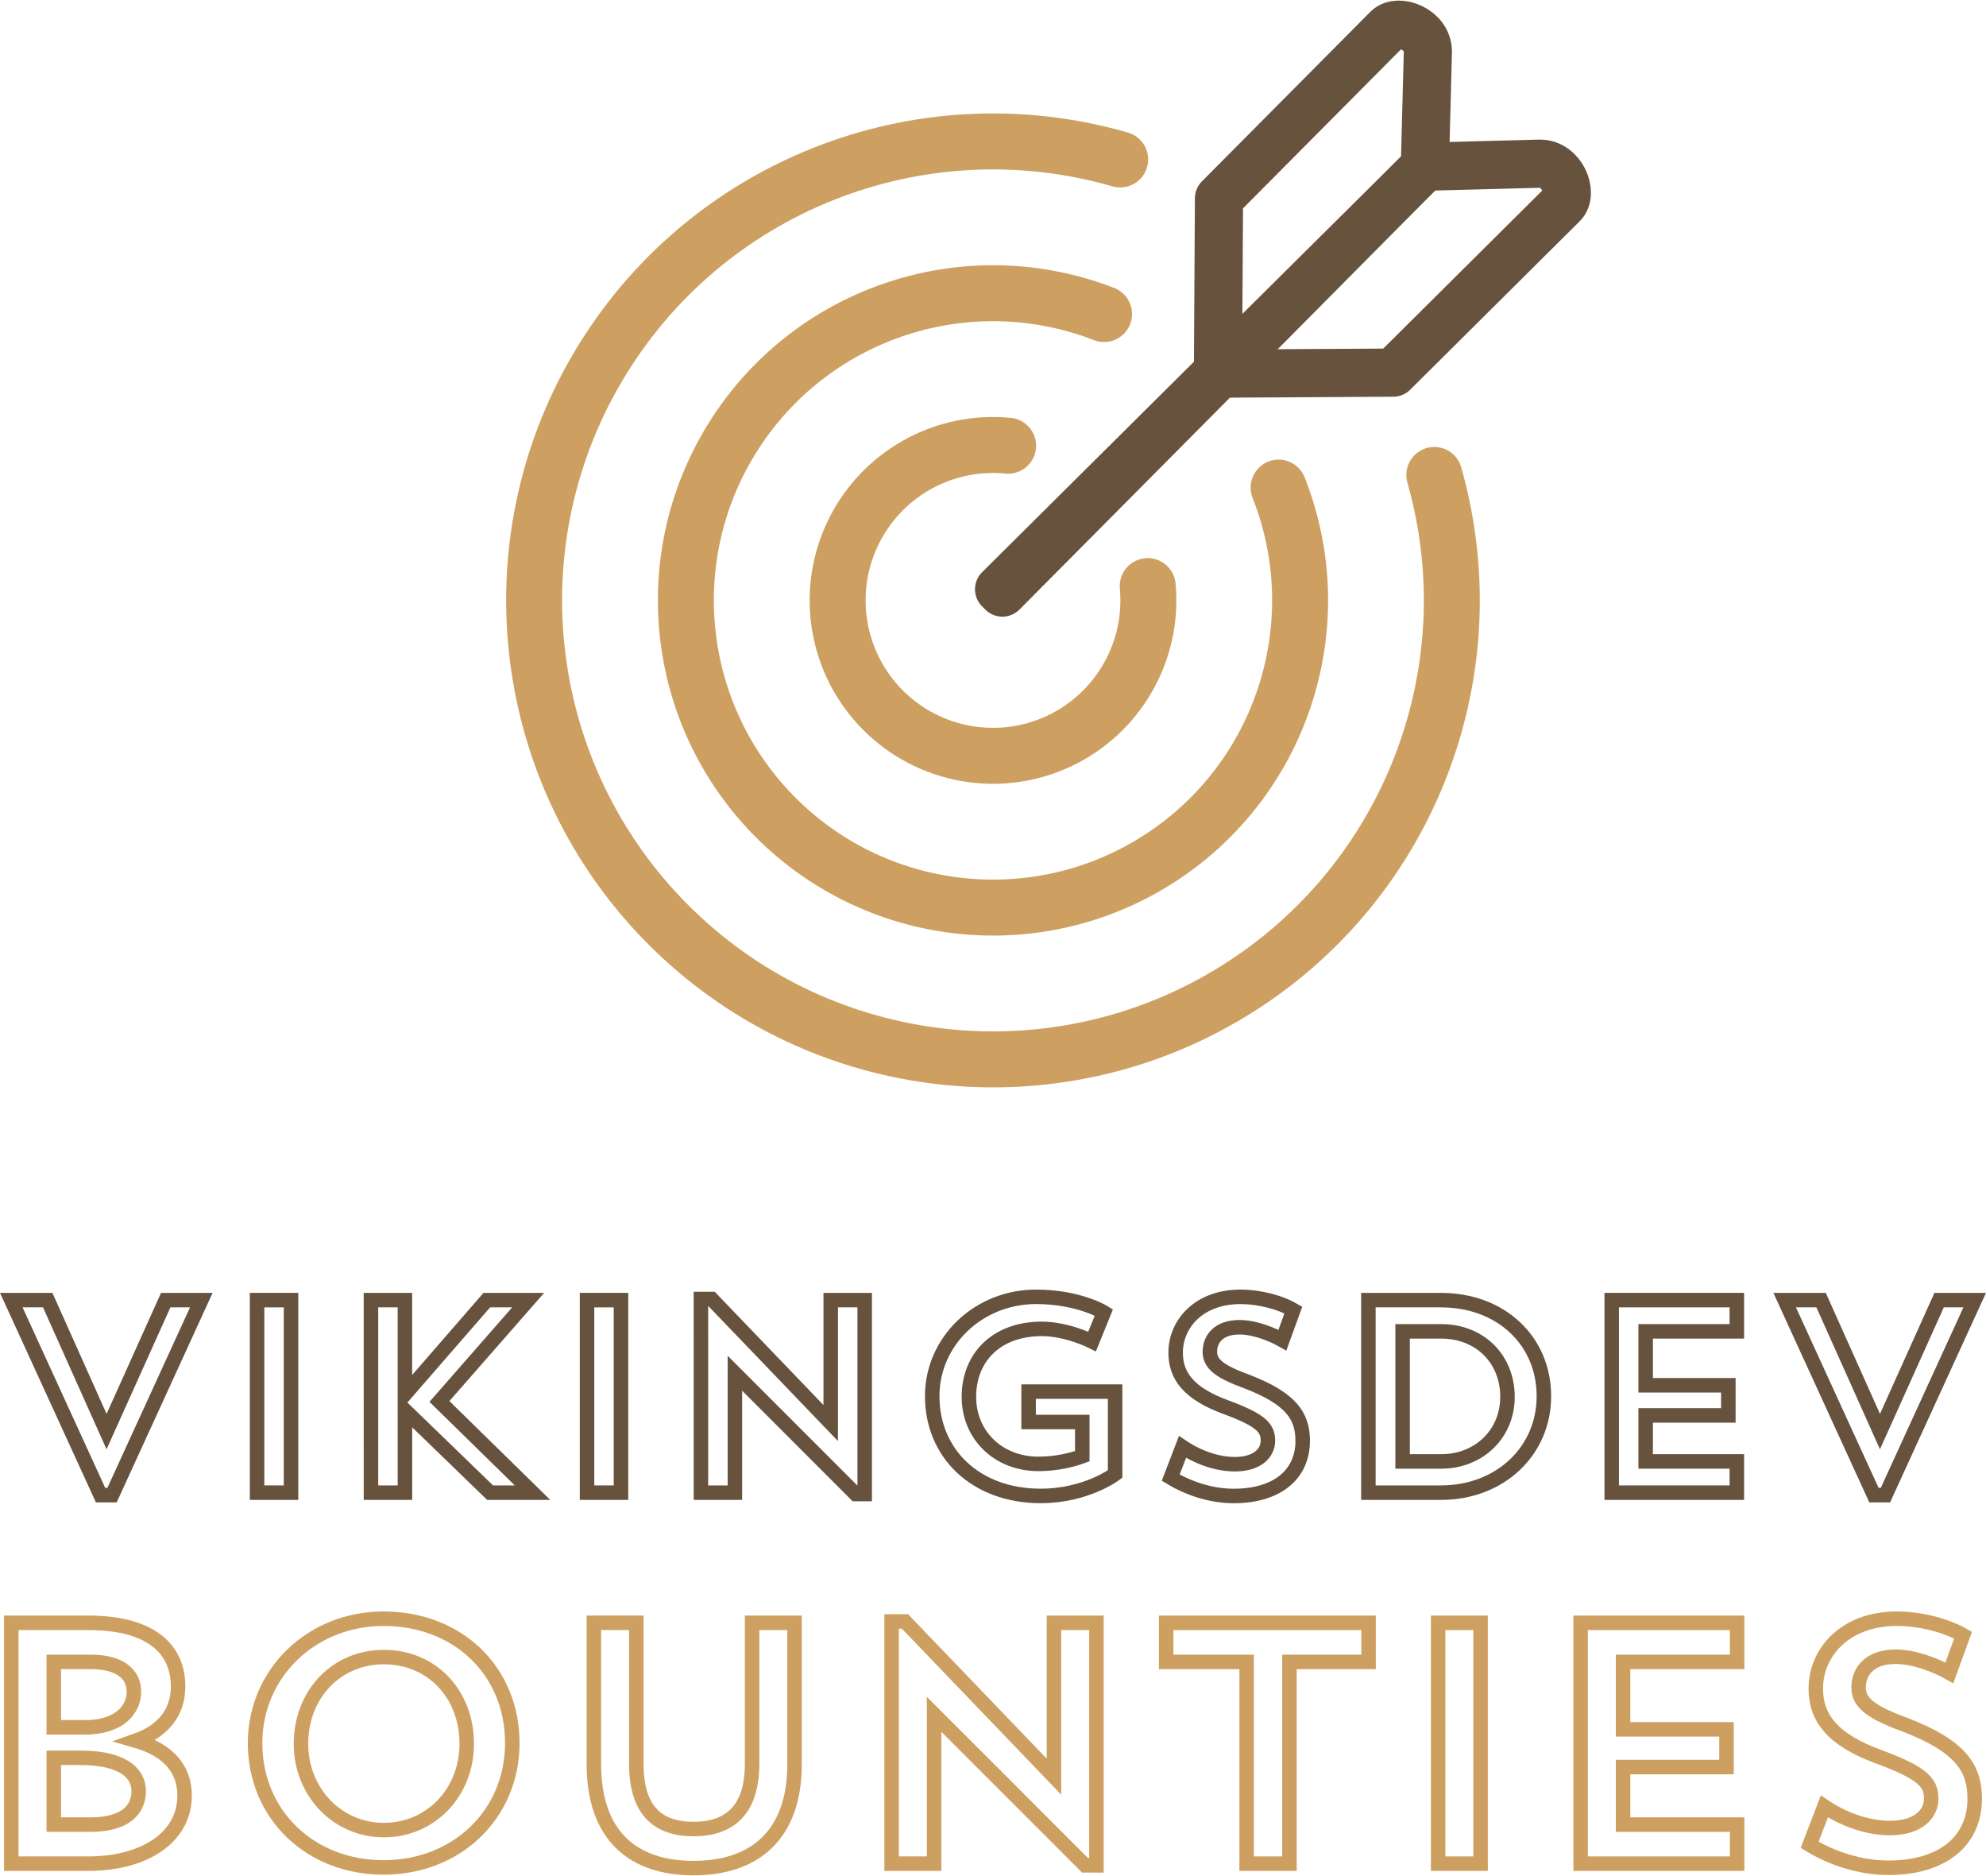
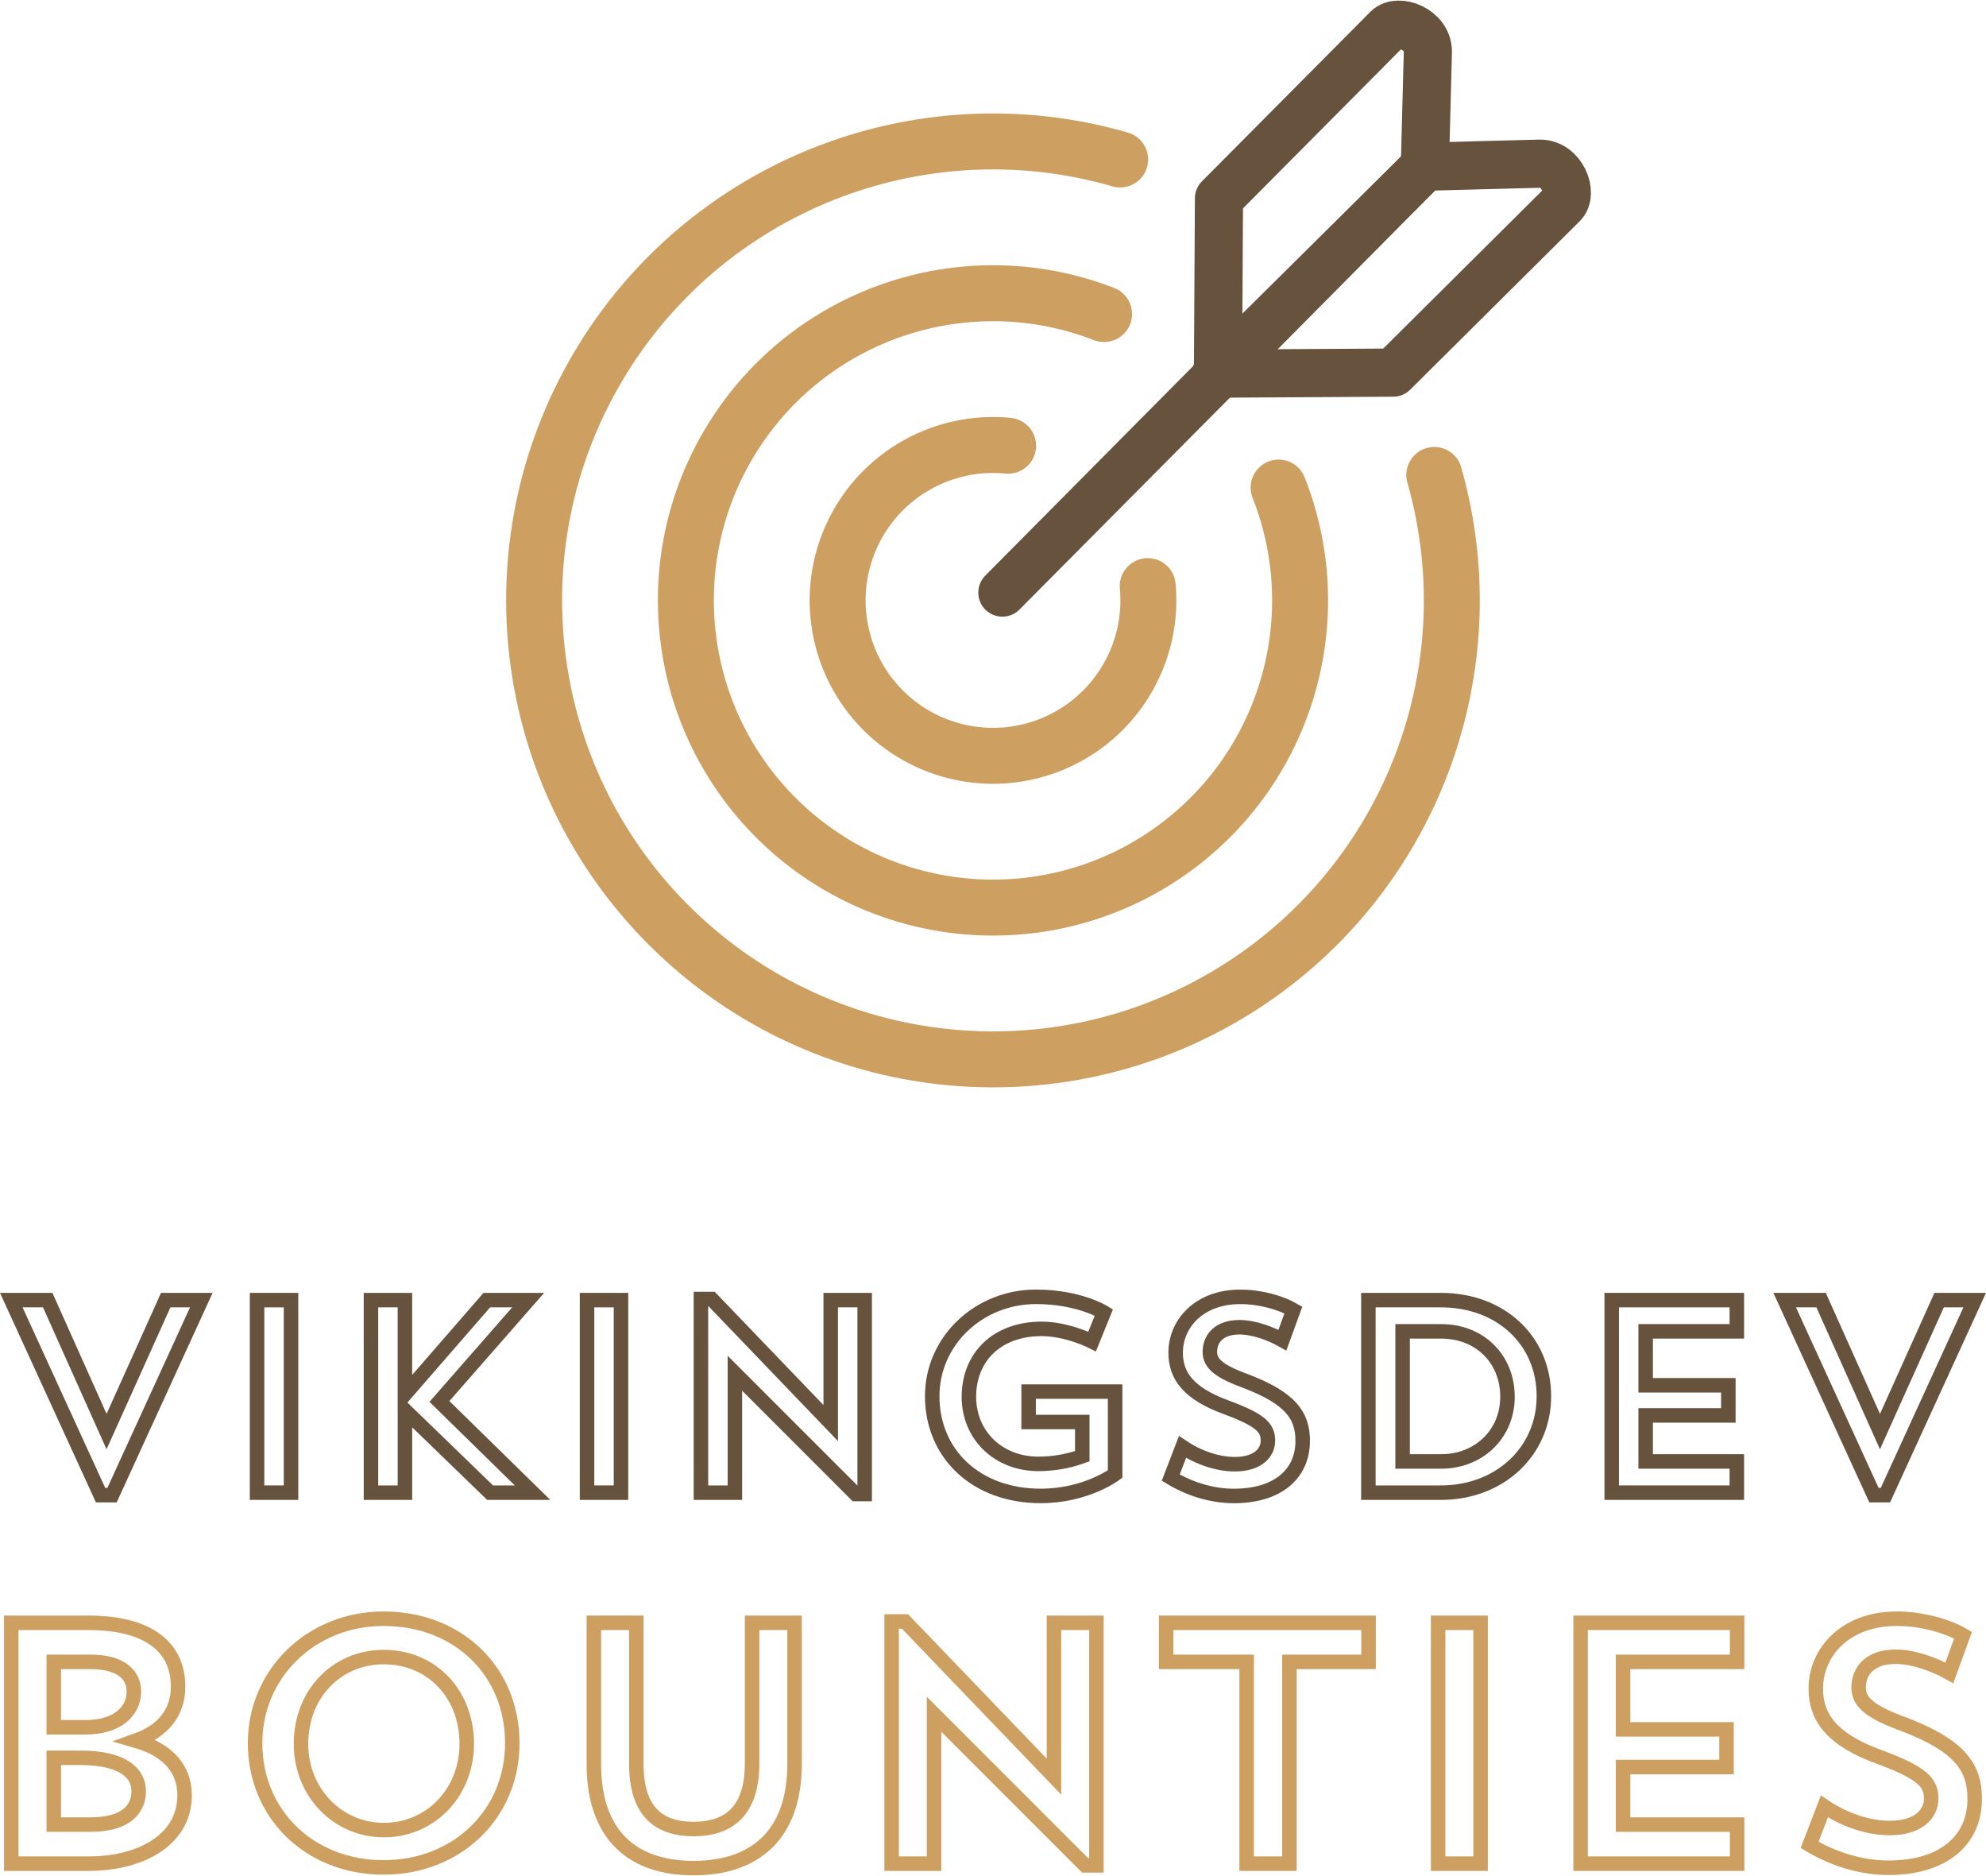
- <svg xmlns="http://www.w3.org/2000/svg" width="137.024mm" height="129.361mm" viewBox="0 0 137.024 129.361" version="1.1" id="svg2673">
+ <svg xmlns="http://www.w3.org/2000/svg" width="50%" height="129.361mm" viewBox="0 0 137.024 129.361" version="1.1" id="svg2673">
  <defs id="defs2667" />
-   <g id="layer1" transform="translate(132.2295,-77.33123)" style="opacity:0.87">
-     <path style="fill:none;stroke:#503821;stroke-width:3.323;stroke-linecap:round;stroke-linejoin:round;stroke-miterlimit:4;stroke-dasharray:none;stroke-opacity:1" d="m -63.071,118.207 14.875,-14.974 0.07,-12.219 11.63,-11.704 c 0.725,-0.725 2.783,0.029 2.783,1.582 l -0.208,7.938 z" id="path1474" />
-     <path id="path1564" d="m -33.27,110.093 a 31.656,31.658 0 0 1 -14.443,35.967 31.656,31.658 0 0 1 -38.437,-4.972 31.656,31.658 0 0 1 -4.817,-38.458 31.656,31.658 0 0 1 36.023,-14.299" style="opacity:1;fill:none;fill-opacity:1;stroke:#c69249;stroke-width:3.861;stroke-linecap:round;stroke-linejoin:round;stroke-miterlimit:4;stroke-dasharray:none;stroke-dashoffset:0;stroke-opacity:1" />
-     <path id="path1584" d="m -44.012,110.964 a 21.189,21.189 0 0 1 -8.055,25.481 21.189,21.189 0 0 1 -26.589,-2.669 21.189,21.189 0 0 1 -2.83,-26.573 21.189,21.189 0 0 1 25.43,-8.21" style="opacity:1;fill:none;fill-opacity:1;stroke:#c69249;stroke-width:3.861;stroke-linecap:round;stroke-linejoin:round;stroke-miterlimit:4;stroke-dasharray:none;stroke-opacity:1" />
-     <path id="path1588" d="m -53.043,117.761 a 10.72,10.721 0 0 1 -6.134,10.697 10.72,10.721 0 0 1 -12.141,-2.151 10.72,10.721 0 0 1 -2.086,-12.153 10.72,10.721 0 0 1 10.729,-6.077" style="opacity:1;fill:none;fill-opacity:1;stroke:#c69249;stroke-width:3.861;stroke-linecap:round;stroke-linejoin:round;stroke-miterlimit:4;stroke-dasharray:none;stroke-opacity:1" />
-     <path id="path1476" d="m -63.298,117.98 14.974,-14.875 12.219,-0.07 11.704,-11.63 c 0.725,-0.725 -0.029,-2.783 -1.582,-2.783 l -7.938,0.208 z" style="fill:none;stroke:#503821;stroke-width:3.323;stroke-linecap:round;stroke-linejoin:round;stroke-miterlimit:4;stroke-dasharray:none;stroke-opacity:1" />
-     <path d="m -128.938,167.013 h -2.513 l 6.159,13.451 h 0.793 l 6.159,-13.451 h -2.456 l -4.081,9.068 z" style="font-style:normal;font-variant:normal;font-weight:normal;font-stretch:normal;font-size:23.63px;line-height:125%;font-family:'Trend Sans';-inkscape-font-specification:'Trend Sans';text-align:center;letter-spacing:0px;word-spacing:0px;text-anchor:middle;fill:none;fill-opacity:1;stroke:#503821;stroke-width:1;stroke-miterlimit:4;stroke-dasharray:none;stroke-opacity:1" id="path1576" />
-     <path d="m -114.493,180.294 h 2.343 v -13.281 h -2.343 z" style="font-style:normal;font-variant:normal;font-weight:normal;font-stretch:normal;font-size:23.63px;line-height:125%;font-family:'Trend Sans';-inkscape-font-specification:'Trend Sans';text-align:center;letter-spacing:0px;word-spacing:0px;text-anchor:middle;fill:none;fill-opacity:1;stroke:#503821;stroke-width:1;stroke-miterlimit:4;stroke-dasharray:none;stroke-opacity:1" id="path1578" />
-     <path d="m -106.634,180.294 h 2.343 v -5.686 l 5.875,5.686 h 2.928 l -6.423,-6.291 6.121,-6.99 h -2.853 l -5.649,6.499 v -6.499 h -2.343 z" style="font-style:normal;font-variant:normal;font-weight:normal;font-stretch:normal;font-size:23.63px;line-height:125%;font-family:'Trend Sans';-inkscape-font-specification:'Trend Sans';text-align:center;letter-spacing:0px;word-spacing:0px;text-anchor:middle;fill:none;fill-opacity:1;stroke:#503821;stroke-width:1;stroke-miterlimit:4;stroke-dasharray:none;stroke-opacity:1" id="path1580" />
-     <path d="m -91.727,180.294 h 2.343 v -13.281 h -2.343 z" style="font-style:normal;font-variant:normal;font-weight:normal;font-stretch:normal;font-size:23.63px;line-height:125%;font-family:'Trend Sans';-inkscape-font-specification:'Trend Sans';text-align:center;letter-spacing:0px;word-spacing:0px;text-anchor:middle;fill:none;fill-opacity:1;stroke:#503821;stroke-width:1;stroke-miterlimit:4;stroke-dasharray:none;stroke-opacity:1" id="path1582" />
-     <path d="m -83.868,180.294 h 2.343 v -8.237 l 8.331,8.331 h 0.623 v -13.376 h -2.343 v 8.482 l -8.218,-8.558 h -0.737 z" style="font-style:normal;font-variant:normal;font-weight:normal;font-stretch:normal;font-size:23.63px;line-height:125%;font-family:'Trend Sans';-inkscape-font-specification:'Trend Sans';text-align:center;letter-spacing:0px;word-spacing:0px;text-anchor:middle;fill:none;fill-opacity:1;stroke:#503821;stroke-width:1;stroke-miterlimit:4;stroke-dasharray:none;stroke-opacity:1" id="path1584-3" />
-     <path d="m -61.261,173.323 v 2.097 h 3.703 v 2.361 c -0.718,0.264 -1.795,0.529 -3.023,0.529 -2.758,0 -4.799,-1.965 -4.799,-4.629 0,-2.72 1.908,-4.685 5.025,-4.685 1.757,0 3.476,0.869 3.476,0.869 l 0.812,-2.003 c 0,0 -1.719,-1.077 -4.685,-1.077 -3.93,0 -7.16,3.023 -7.16,6.858 0,3.93 2.985,6.877 7.481,6.877 3.155,0 5.139,-1.511 5.139,-1.511 v -5.686 z" style="font-style:normal;font-variant:normal;font-weight:normal;font-stretch:normal;font-size:23.63px;line-height:125%;font-family:'Trend Sans';-inkscape-font-specification:'Trend Sans';text-align:center;letter-spacing:0px;word-spacing:0px;text-anchor:middle;fill:none;fill-opacity:1;stroke:#503821;stroke-width:1;stroke-miterlimit:4;stroke-dasharray:none;stroke-opacity:1" id="path1586" />
-     <path d="m -42.351,176.705 c 0,-1.738 -0.85,-2.909 -3.816,-4.062 -1.87,-0.68 -2.588,-1.209 -2.588,-2.059 0,-0.926 0.642,-1.7 2.04,-1.7 1.02,0 2.191,0.453 2.966,0.888 l 0.756,-2.078 c -0.85,-0.491 -2.248,-0.907 -3.665,-0.907 -2.834,0 -4.458,1.851 -4.458,3.854 0,1.587 0.888,2.815 3.476,3.76 2.399,0.888 2.891,1.417 2.891,2.305 0,0.85 -0.718,1.625 -2.286,1.625 -1.19,0 -2.513,-0.453 -3.608,-1.19 l -0.812,2.116 c 1.209,0.737 2.777,1.266 4.345,1.266 2.966,0 4.761,-1.455 4.761,-3.816 z" style="font-style:normal;font-variant:normal;font-weight:normal;font-stretch:normal;font-size:23.63px;line-height:125%;font-family:'Trend Sans';-inkscape-font-specification:'Trend Sans';text-align:center;letter-spacing:0px;word-spacing:0px;text-anchor:middle;fill:none;fill-opacity:1;stroke:#503821;stroke-width:1;stroke-miterlimit:4;stroke-dasharray:none;stroke-opacity:1" id="path1588-6" />
-     <path d="m -37.818,180.294 h 5.006 c 4.062,0 7.103,-2.853 7.103,-6.65 0,-3.854 -2.985,-6.631 -7.103,-6.631 h -5.006 z m 5.025,-11.127 c 2.664,0 4.572,1.908 4.572,4.515 0,2.588 -2.003,4.459 -4.572,4.459 h -2.664 v -8.974 z" style="font-style:normal;font-variant:normal;font-weight:normal;font-stretch:normal;font-size:23.63px;line-height:125%;font-family:'Trend Sans';-inkscape-font-specification:'Trend Sans';text-align:center;letter-spacing:0px;word-spacing:0px;text-anchor:middle;fill:none;fill-opacity:1;stroke:#503821;stroke-width:1;stroke-miterlimit:4;stroke-dasharray:none;stroke-opacity:1" id="path1590" />
-     <path d="m -21.03,180.294 h 8.634 v -2.154 h -6.291 v -3.174 h 5.705 v -2.078 h -5.705 v -3.722 h 6.291 v -2.154 h -8.634 z" style="font-style:normal;font-variant:normal;font-weight:normal;font-stretch:normal;font-size:23.63px;line-height:125%;font-family:'Trend Sans';-inkscape-font-specification:'Trend Sans';text-align:center;letter-spacing:0px;word-spacing:0px;text-anchor:middle;fill:none;fill-opacity:1;stroke:#503821;stroke-width:1;stroke-miterlimit:4;stroke-dasharray:none;stroke-opacity:1" id="path1592" />
-     <path d="m -6.583,167.013 h -2.513 l 6.159,13.451 h 0.793 l 6.159,-13.451 H 1.56 l -4.081,9.068 z" style="font-style:normal;font-variant:normal;font-weight:normal;font-stretch:normal;font-size:23.63px;line-height:125%;font-family:'Trend Sans';-inkscape-font-specification:'Trend Sans';text-align:center;letter-spacing:0px;word-spacing:0px;text-anchor:middle;fill:none;fill-opacity:1;stroke:#503821;stroke-width:1;stroke-miterlimit:4;stroke-dasharray:none;stroke-opacity:1" id="path1594" />
-     <path d="m -131.451,205.885 h 5.317 c 3.781,0 6.64,-1.749 6.64,-4.702 0,-1.772 -1.063,-3.119 -3.356,-3.781 1.867,-0.662 2.907,-1.938 2.907,-3.734 0,-2.623 -1.914,-4.395 -6.191,-4.395 h -5.317 z m 4.75,-7.302 c 3.096,0 4.041,1.158 4.041,2.292 0,1.229 -0.851,2.316 -3.332,2.316 h -2.528 v -4.608 z m 0.709,-6.616 c 2.15,0 3.001,0.921 3.001,2.056 0,1.252 -1.04,2.481 -3.426,2.458 h -2.103 v -4.513 z" style="font-style:normal;font-variant:normal;font-weight:normal;font-stretch:normal;font-size:23.63px;line-height:125%;font-family:'Trend Sans';-inkscape-font-specification:'Trend Sans';text-align:center;letter-spacing:0px;word-spacing:0px;text-anchor:middle;fill:none;fill-opacity:1;stroke:#c69249;stroke-width:1;stroke-miterlimit:4;stroke-dasharray:none;stroke-opacity:1" id="path1596" />
-     <path d="m -114.63,197.567 c 0,4.915 3.781,8.578 8.861,8.578 5.08,0 8.885,-3.686 8.885,-8.578 0,-4.962 -3.734,-8.578 -8.885,-8.578 -4.986,0 -8.861,3.781 -8.861,8.578 z m 3.167,0.047 c 0,-3.403 2.434,-5.979 5.718,-5.979 3.332,0 5.719,2.576 5.719,5.979 0,3.379 -2.505,5.955 -5.719,5.955 -3.214,0 -5.718,-2.623 -5.718,-5.955 z" style="font-style:normal;font-variant:normal;font-weight:normal;font-stretch:normal;font-size:23.63px;line-height:125%;font-family:'Trend Sans';-inkscape-font-specification:'Trend Sans';text-align:center;letter-spacing:0px;word-spacing:0px;text-anchor:middle;fill:none;fill-opacity:1;stroke:#c69249;stroke-width:1;stroke-miterlimit:4;stroke-dasharray:none;stroke-opacity:1" id="path1598" />
-     <path d="m -91.256,199.008 c 0,4.962 2.717,7.184 6.876,7.184 4.159,0 6.971,-2.221 6.971,-7.184 v -9.736 h -2.93 v 9.712 c 0,3.19 -1.536,4.513 -4.041,4.513 -2.505,0 -3.946,-1.323 -3.946,-4.49 v -9.736 h -2.93 z" style="font-style:normal;font-variant:normal;font-weight:normal;font-stretch:normal;font-size:23.63px;line-height:125%;font-family:'Trend Sans';-inkscape-font-specification:'Trend Sans';text-align:center;letter-spacing:0px;word-spacing:0px;text-anchor:middle;fill:none;fill-opacity:1;stroke:#c69249;stroke-width:1;stroke-miterlimit:4;stroke-dasharray:none;stroke-opacity:1" id="path1600" />
-     <path d="m -70.713,205.885 h 2.93 v -10.303 l 10.421,10.421 h 0.78 v -16.73 h -2.93 v 10.61 l -10.279,-10.704 h -0.922 z" style="font-style:normal;font-variant:normal;font-weight:normal;font-stretch:normal;font-size:23.63px;line-height:125%;font-family:'Trend Sans';-inkscape-font-specification:'Trend Sans';text-align:center;letter-spacing:0px;word-spacing:0px;text-anchor:middle;fill:none;fill-opacity:1;stroke:#c69249;stroke-width:1;stroke-miterlimit:4;stroke-dasharray:none;stroke-opacity:1" id="path1602" />
-     <path d="m -51.771,191.967 h 5.553 v 13.918 h 2.954 v -13.918 h 5.459 v -2.694 h -13.966 z" style="font-style:normal;font-variant:normal;font-weight:normal;font-stretch:normal;font-size:23.63px;line-height:125%;font-family:'Trend Sans';-inkscape-font-specification:'Trend Sans';text-align:center;letter-spacing:0px;word-spacing:0px;text-anchor:middle;fill:none;fill-opacity:1;stroke:#c69249;stroke-width:1;stroke-miterlimit:4;stroke-dasharray:none;stroke-opacity:1" id="path1604" />
-     <path d="m -33.007,205.885 h 2.93 v -16.612 h -2.93 z" style="font-style:normal;font-variant:normal;font-weight:normal;font-stretch:normal;font-size:23.63px;line-height:125%;font-family:'Trend Sans';-inkscape-font-specification:'Trend Sans';text-align:center;letter-spacing:0px;word-spacing:0px;text-anchor:middle;fill:none;fill-opacity:1;stroke:#c69249;stroke-width:1;stroke-miterlimit:4;stroke-dasharray:none;stroke-opacity:1" id="path1606" />
-     <path d="m -23.176,205.885 h 10.799 v -2.694 h -7.869 v -3.97 h 7.136 v -2.599 h -7.136 v -4.655 h 7.869 v -2.694 h -10.799 z" style="font-style:normal;font-variant:normal;font-weight:normal;font-stretch:normal;font-size:23.63px;line-height:125%;font-family:'Trend Sans';-inkscape-font-specification:'Trend Sans';text-align:center;letter-spacing:0px;word-spacing:0px;text-anchor:middle;fill:none;fill-opacity:1;stroke:#c69249;stroke-width:1;stroke-miterlimit:4;stroke-dasharray:none;stroke-opacity:1" id="path1608" />
-     <path d="m 4.015,201.395 c 0,-2.174 -1.063,-3.639 -4.773,-5.08 -2.339,-0.851 -3.237,-1.512 -3.237,-2.576 0,-1.158 0.803,-2.127 2.552,-2.127 1.276,0 2.741,0.567 3.71,1.111 l 0.945,-2.599 c -1.063,-0.614 -2.812,-1.134 -4.584,-1.134 -3.544,0 -5.577,2.316 -5.577,4.821 0,1.985 1.111,3.521 4.348,4.702 3.001,1.111 3.615,1.772 3.615,2.883 0,1.063 -0.898,2.032 -2.859,2.032 -1.489,0 -3.143,-0.567 -4.513,-1.489 l -1.016,2.647 c 1.512,0.922 3.474,1.583 5.435,1.583 3.71,0 5.955,-1.82 5.955,-4.773 z" style="font-style:normal;font-variant:normal;font-weight:normal;font-stretch:normal;font-size:23.63px;line-height:125%;font-family:'Trend Sans';-inkscape-font-specification:'Trend Sans';text-align:center;letter-spacing:0px;word-spacing:0px;text-anchor:middle;fill:none;fill-opacity:1;stroke:#c69249;stroke-width:1;stroke-miterlimit:4;stroke-dasharray:none;stroke-opacity:1" id="path1610" />
+   <g id="layer1" class="lines" transform="translate(132.2295,-77.33123)" style="opacity:0.87">
+     <path style="fill:none;stroke:#503821;stroke-width:3.323;stroke-linecap:round;stroke-linejoin:round;stroke-miterlimit:4;stroke-opacity:1" d="m -63.071,118.207 14.875,-14.974 0.07,-12.219 11.63,-11.704 c 0.725,-0.725 2.783,0.029 2.783,1.582 l -0.208,7.938 z" id="path1474" />
+     <path id="path1564" d="m -33.27,110.093 a 31.656,31.658 0 0 1 -14.443,35.967 31.656,31.658 0 0 1 -38.437,-4.972 31.656,31.658 0 0 1 -4.817,-38.458 31.656,31.658 0 0 1 36.023,-14.299" style="opacity:1;fill:none;fill-opacity:1;stroke:#c69249;stroke-width:3.861;stroke-linecap:round;stroke-linejoin:round;stroke-miterlimit:4;stroke-dashoffset:0;stroke-opacity:1" />
+     <path id="path1584" d="m -44.012,110.964 a 21.189,21.189 0 0 1 -8.055,25.481 21.189,21.189 0 0 1 -26.589,-2.669 21.189,21.189 0 0 1 -2.83,-26.573 21.189,21.189 0 0 1 25.43,-8.21" style="opacity:1;fill:none;fill-opacity:1;stroke:#c69249;stroke-width:3.861;stroke-linecap:round;stroke-linejoin:round;stroke-miterlimit:4;stroke-opacity:1" />
+     <path id="path1588" d="m -53.043,117.761 a 10.72,10.721 0 0 1 -6.134,10.697 10.72,10.721 0 0 1 -12.141,-2.151 10.72,10.721 0 0 1 -2.086,-12.153 10.72,10.721 0 0 1 10.729,-6.077" style="opacity:1;fill:none;fill-opacity:1;stroke:#c69249;stroke-width:3.861;stroke-linecap:round;stroke-linejoin:round;stroke-miterlimit:4;stroke-opacity:1" />
+     <path id="path1476" d="m -48.325,103.104 12.219,-0.07 11.704,-11.63 c 0.725,-0.725 -0.029,-2.783 -1.582,-2.783 l -7.938,0.208 c -11.348,11.248 -14.404,14.275 -14.404,14.275 z" style="fill:none;stroke:#503821;stroke-width:3.323;stroke-linecap:round;stroke-linejoin:round;stroke-miterlimit:4;stroke-opacity:1" />
+     <path d="m -128.938,167.013 h -2.513 l 6.159,13.451 h 0.793 l 6.159,-13.451 h -2.456 l -4.081,9.068 z" style="font-style:normal;font-variant:normal;font-weight:normal;font-stretch:normal;font-size:23.63px;line-height:125%;font-family:'Trend Sans';-inkscape-font-specification:'Trend Sans';text-align:center;letter-spacing:0px;word-spacing:0px;text-anchor:middle;fill:none;fill-opacity:1;stroke:#503821;stroke-width:1;stroke-miterlimit:4;stroke-opacity:1" id="path1576" />
+     <path d="m -114.493,180.294 h 2.343 v -13.281 h -2.343 z" style="font-style:normal;font-variant:normal;font-weight:normal;font-stretch:normal;font-size:23.63px;line-height:125%;font-family:'Trend Sans';-inkscape-font-specification:'Trend Sans';text-align:center;letter-spacing:0px;word-spacing:0px;text-anchor:middle;fill:none;fill-opacity:1;stroke:#503821;stroke-width:1;stroke-miterlimit:4;stroke-opacity:1" id="path1578" />
+     <path d="m -106.634,180.294 h 2.343 v -5.686 l 5.875,5.686 h 2.928 l -6.423,-6.291 6.121,-6.99 h -2.853 l -5.649,6.499 v -6.499 h -2.343 z" style="font-style:normal;font-variant:normal;font-weight:normal;font-stretch:normal;font-size:23.63px;line-height:125%;font-family:'Trend Sans';-inkscape-font-specification:'Trend Sans';text-align:center;letter-spacing:0px;word-spacing:0px;text-anchor:middle;fill:none;fill-opacity:1;stroke:#503821;stroke-width:1;stroke-miterlimit:4;stroke-opacity:1" id="path1580" />
+     <path d="m -91.727,180.294 h 2.343 v -13.281 h -2.343 z" style="font-style:normal;font-variant:normal;font-weight:normal;font-stretch:normal;font-size:23.63px;line-height:125%;font-family:'Trend Sans';-inkscape-font-specification:'Trend Sans';text-align:center;letter-spacing:0px;word-spacing:0px;text-anchor:middle;fill:none;fill-opacity:1;stroke:#503821;stroke-width:1;stroke-miterlimit:4;stroke-opacity:1" id="path1582" />
+     <path d="m -83.868,180.294 h 2.343 v -8.237 l 8.331,8.331 h 0.623 v -13.376 h -2.343 v 8.482 l -8.218,-8.558 h -0.737 z" style="font-style:normal;font-variant:normal;font-weight:normal;font-stretch:normal;font-size:23.63px;line-height:125%;font-family:'Trend Sans';-inkscape-font-specification:'Trend Sans';text-align:center;letter-spacing:0px;word-spacing:0px;text-anchor:middle;fill:none;fill-opacity:1;stroke:#503821;stroke-width:1;stroke-miterlimit:4;stroke-opacity:1" id="path1584-3" />
+     <path d="m -61.261,173.323 v 2.097 h 3.703 v 2.361 c -0.718,0.264 -1.795,0.529 -3.023,0.529 -2.758,0 -4.799,-1.965 -4.799,-4.629 0,-2.72 1.908,-4.685 5.025,-4.685 1.757,0 3.476,0.869 3.476,0.869 l 0.812,-2.003 c 0,0 -1.719,-1.077 -4.685,-1.077 -3.93,0 -7.16,3.023 -7.16,6.858 0,3.93 2.985,6.877 7.481,6.877 3.155,0 5.139,-1.511 5.139,-1.511 v -5.686 z" style="font-style:normal;font-variant:normal;font-weight:normal;font-stretch:normal;font-size:23.63px;line-height:125%;font-family:'Trend Sans';-inkscape-font-specification:'Trend Sans';text-align:center;letter-spacing:0px;word-spacing:0px;text-anchor:middle;fill:none;fill-opacity:1;stroke:#503821;stroke-width:1;stroke-miterlimit:4;stroke-opacity:1" id="path1586" />
+     <path d="m -42.351,176.705 c 0,-1.738 -0.85,-2.909 -3.816,-4.062 -1.87,-0.68 -2.588,-1.209 -2.588,-2.059 0,-0.926 0.642,-1.7 2.04,-1.7 1.02,0 2.191,0.453 2.966,0.888 l 0.756,-2.078 c -0.85,-0.491 -2.248,-0.907 -3.665,-0.907 -2.834,0 -4.458,1.851 -4.458,3.854 0,1.587 0.888,2.815 3.476,3.76 2.399,0.888 2.891,1.417 2.891,2.305 0,0.85 -0.718,1.625 -2.286,1.625 -1.19,0 -2.513,-0.453 -3.608,-1.19 l -0.812,2.116 c 1.209,0.737 2.777,1.266 4.345,1.266 2.966,0 4.761,-1.455 4.761,-3.816 z" style="font-style:normal;font-variant:normal;font-weight:normal;font-stretch:normal;font-size:23.63px;line-height:125%;font-family:'Trend Sans';-inkscape-font-specification:'Trend Sans';text-align:center;letter-spacing:0px;word-spacing:0px;text-anchor:middle;fill:none;fill-opacity:1;stroke:#503821;stroke-width:1;stroke-miterlimit:4;stroke-opacity:1" id="path1588-6" />
+     <path d="m -37.818,180.294 h 5.006 c 4.062,0 7.103,-2.853 7.103,-6.65 0,-3.854 -2.985,-6.631 -7.103,-6.631 h -5.006 z m 5.025,-11.127 c 2.664,0 4.572,1.908 4.572,4.515 0,2.588 -2.003,4.459 -4.572,4.459 h -2.664 v -8.974 z" style="font-style:normal;font-variant:normal;font-weight:normal;font-stretch:normal;font-size:23.63px;line-height:125%;font-family:'Trend Sans';-inkscape-font-specification:'Trend Sans';text-align:center;letter-spacing:0px;word-spacing:0px;text-anchor:middle;fill:none;fill-opacity:1;stroke:#503821;stroke-width:1;stroke-miterlimit:4;stroke-opacity:1" id="path1590" />
+     <path d="m -21.03,180.294 h 8.634 v -2.154 h -6.291 v -3.174 h 5.705 v -2.078 h -5.705 v -3.722 h 6.291 v -2.154 h -8.634 z" style="font-style:normal;font-variant:normal;font-weight:normal;font-stretch:normal;font-size:23.63px;line-height:125%;font-family:'Trend Sans';-inkscape-font-specification:'Trend Sans';text-align:center;letter-spacing:0px;word-spacing:0px;text-anchor:middle;fill:none;fill-opacity:1;stroke:#503821;stroke-width:1;stroke-miterlimit:4;stroke-opacity:1" id="path1592" />
+     <path d="m -6.583,167.013 h -2.513 l 6.159,13.451 h 0.793 l 6.159,-13.451 H 1.56 l -4.081,9.068 z" style="font-style:normal;font-variant:normal;font-weight:normal;font-stretch:normal;font-size:23.63px;line-height:125%;font-family:'Trend Sans';-inkscape-font-specification:'Trend Sans';text-align:center;letter-spacing:0px;word-spacing:0px;text-anchor:middle;fill:none;fill-opacity:1;stroke:#503821;stroke-width:1;stroke-miterlimit:4;stroke-opacity:1" id="path1594" />
+     <path d="m -131.451,205.885 h 5.317 c 3.781,0 6.64,-1.749 6.64,-4.702 0,-1.772 -1.063,-3.119 -3.356,-3.781 1.867,-0.662 2.907,-1.938 2.907,-3.734 0,-2.623 -1.914,-4.395 -6.191,-4.395 h -5.317 z m 4.75,-7.302 c 3.096,0 4.041,1.158 4.041,2.292 0,1.229 -0.851,2.316 -3.332,2.316 h -2.528 v -4.608 z m 0.709,-6.616 c 2.15,0 3.001,0.921 3.001,2.056 0,1.252 -1.04,2.481 -3.426,2.458 h -2.103 v -4.513 z" style="font-style:normal;font-variant:normal;font-weight:normal;font-stretch:normal;font-size:23.63px;line-height:125%;font-family:'Trend Sans';-inkscape-font-specification:'Trend Sans';text-align:center;letter-spacing:0px;word-spacing:0px;text-anchor:middle;fill:none;fill-opacity:1;stroke:#c69249;stroke-width:1;stroke-miterlimit:4;stroke-opacity:1" id="path1596" />
+     <path d="m -114.63,197.567 c 0,4.915 3.781,8.578 8.861,8.578 5.08,0 8.885,-3.686 8.885,-8.578 0,-4.962 -3.734,-8.578 -8.885,-8.578 -4.986,0 -8.861,3.781 -8.861,8.578 z m 3.167,0.047 c 0,-3.403 2.434,-5.979 5.718,-5.979 3.332,0 5.719,2.576 5.719,5.979 0,3.379 -2.505,5.955 -5.719,5.955 -3.214,0 -5.718,-2.623 -5.718,-5.955 z" style="font-style:normal;font-variant:normal;font-weight:normal;font-stretch:normal;font-size:23.63px;line-height:125%;font-family:'Trend Sans';-inkscape-font-specification:'Trend Sans';text-align:center;letter-spacing:0px;word-spacing:0px;text-anchor:middle;fill:none;fill-opacity:1;stroke:#c69249;stroke-width:1;stroke-miterlimit:4;stroke-opacity:1" id="path1598" />
+     <path d="m -91.256,199.008 c 0,4.962 2.717,7.184 6.876,7.184 4.159,0 6.971,-2.221 6.971,-7.184 v -9.736 h -2.93 v 9.712 c 0,3.19 -1.536,4.513 -4.041,4.513 -2.505,0 -3.946,-1.323 -3.946,-4.49 v -9.736 h -2.93 z" style="font-style:normal;font-variant:normal;font-weight:normal;font-stretch:normal;font-size:23.63px;line-height:125%;font-family:'Trend Sans';-inkscape-font-specification:'Trend Sans';text-align:center;letter-spacing:0px;word-spacing:0px;text-anchor:middle;fill:none;fill-opacity:1;stroke:#c69249;stroke-width:1;stroke-miterlimit:4;stroke-opacity:1" id="path1600" />
+     <path d="m -70.713,205.885 h 2.93 v -10.303 l 10.421,10.421 h 0.78 v -16.73 h -2.93 v 10.61 l -10.279,-10.704 h -0.922 z" style="font-style:normal;font-variant:normal;font-weight:normal;font-stretch:normal;font-size:23.63px;line-height:125%;font-family:'Trend Sans';-inkscape-font-specification:'Trend Sans';text-align:center;letter-spacing:0px;word-spacing:0px;text-anchor:middle;fill:none;fill-opacity:1;stroke:#c69249;stroke-width:1;stroke-miterlimit:4;stroke-opacity:1" id="path1602" />
+     <path d="m -51.771,191.967 h 5.553 v 13.918 h 2.954 v -13.918 h 5.459 v -2.694 h -13.966 z" style="font-style:normal;font-variant:normal;font-weight:normal;font-stretch:normal;font-size:23.63px;line-height:125%;font-family:'Trend Sans';-inkscape-font-specification:'Trend Sans';text-align:center;letter-spacing:0px;word-spacing:0px;text-anchor:middle;fill:none;fill-opacity:1;stroke:#c69249;stroke-width:1;stroke-miterlimit:4;stroke-opacity:1" id="path1604" />
+     <path d="m -33.007,205.885 h 2.93 v -16.612 h -2.93 z" style="font-style:normal;font-variant:normal;font-weight:normal;font-stretch:normal;font-size:23.63px;line-height:125%;font-family:'Trend Sans';-inkscape-font-specification:'Trend Sans';text-align:center;letter-spacing:0px;word-spacing:0px;text-anchor:middle;fill:none;fill-opacity:1;stroke:#c69249;stroke-width:1;stroke-miterlimit:4;stroke-opacity:1" id="path1606" />
+     <path d="m -23.176,205.885 h 10.799 v -2.694 h -7.869 v -3.97 h 7.136 v -2.599 h -7.136 v -4.655 h 7.869 v -2.694 h -10.799 z" style="font-style:normal;font-variant:normal;font-weight:normal;font-stretch:normal;font-size:23.63px;line-height:125%;font-family:'Trend Sans';-inkscape-font-specification:'Trend Sans';text-align:center;letter-spacing:0px;word-spacing:0px;text-anchor:middle;fill:none;fill-opacity:1;stroke:#c69249;stroke-width:1;stroke-miterlimit:4;stroke-opacity:1" id="path1608" />
+     <path d="m 4.015,201.395 c 0,-2.174 -1.063,-3.639 -4.773,-5.08 -2.339,-0.851 -3.237,-1.512 -3.237,-2.576 0,-1.158 0.803,-2.127 2.552,-2.127 1.276,0 2.741,0.567 3.71,1.111 l 0.945,-2.599 c -1.063,-0.614 -2.812,-1.134 -4.584,-1.134 -3.544,0 -5.577,2.316 -5.577,4.821 0,1.985 1.111,3.521 4.348,4.702 3.001,1.111 3.615,1.772 3.615,2.883 0,1.063 -0.898,2.032 -2.859,2.032 -1.489,0 -3.143,-0.567 -4.513,-1.489 l -1.016,2.647 c 1.512,0.922 3.474,1.583 5.435,1.583 3.71,0 5.955,-1.82 5.955,-4.773 z" style="font-style:normal;font-variant:normal;font-weight:normal;font-stretch:normal;font-size:23.63px;line-height:125%;font-family:'Trend Sans';-inkscape-font-specification:'Trend Sans';text-align:center;letter-spacing:0px;word-spacing:0px;text-anchor:middle;fill:none;fill-opacity:1;stroke:#c69249;stroke-width:1;stroke-miterlimit:4;stroke-opacity:1" id="path1610" />
  </g>
</svg>
